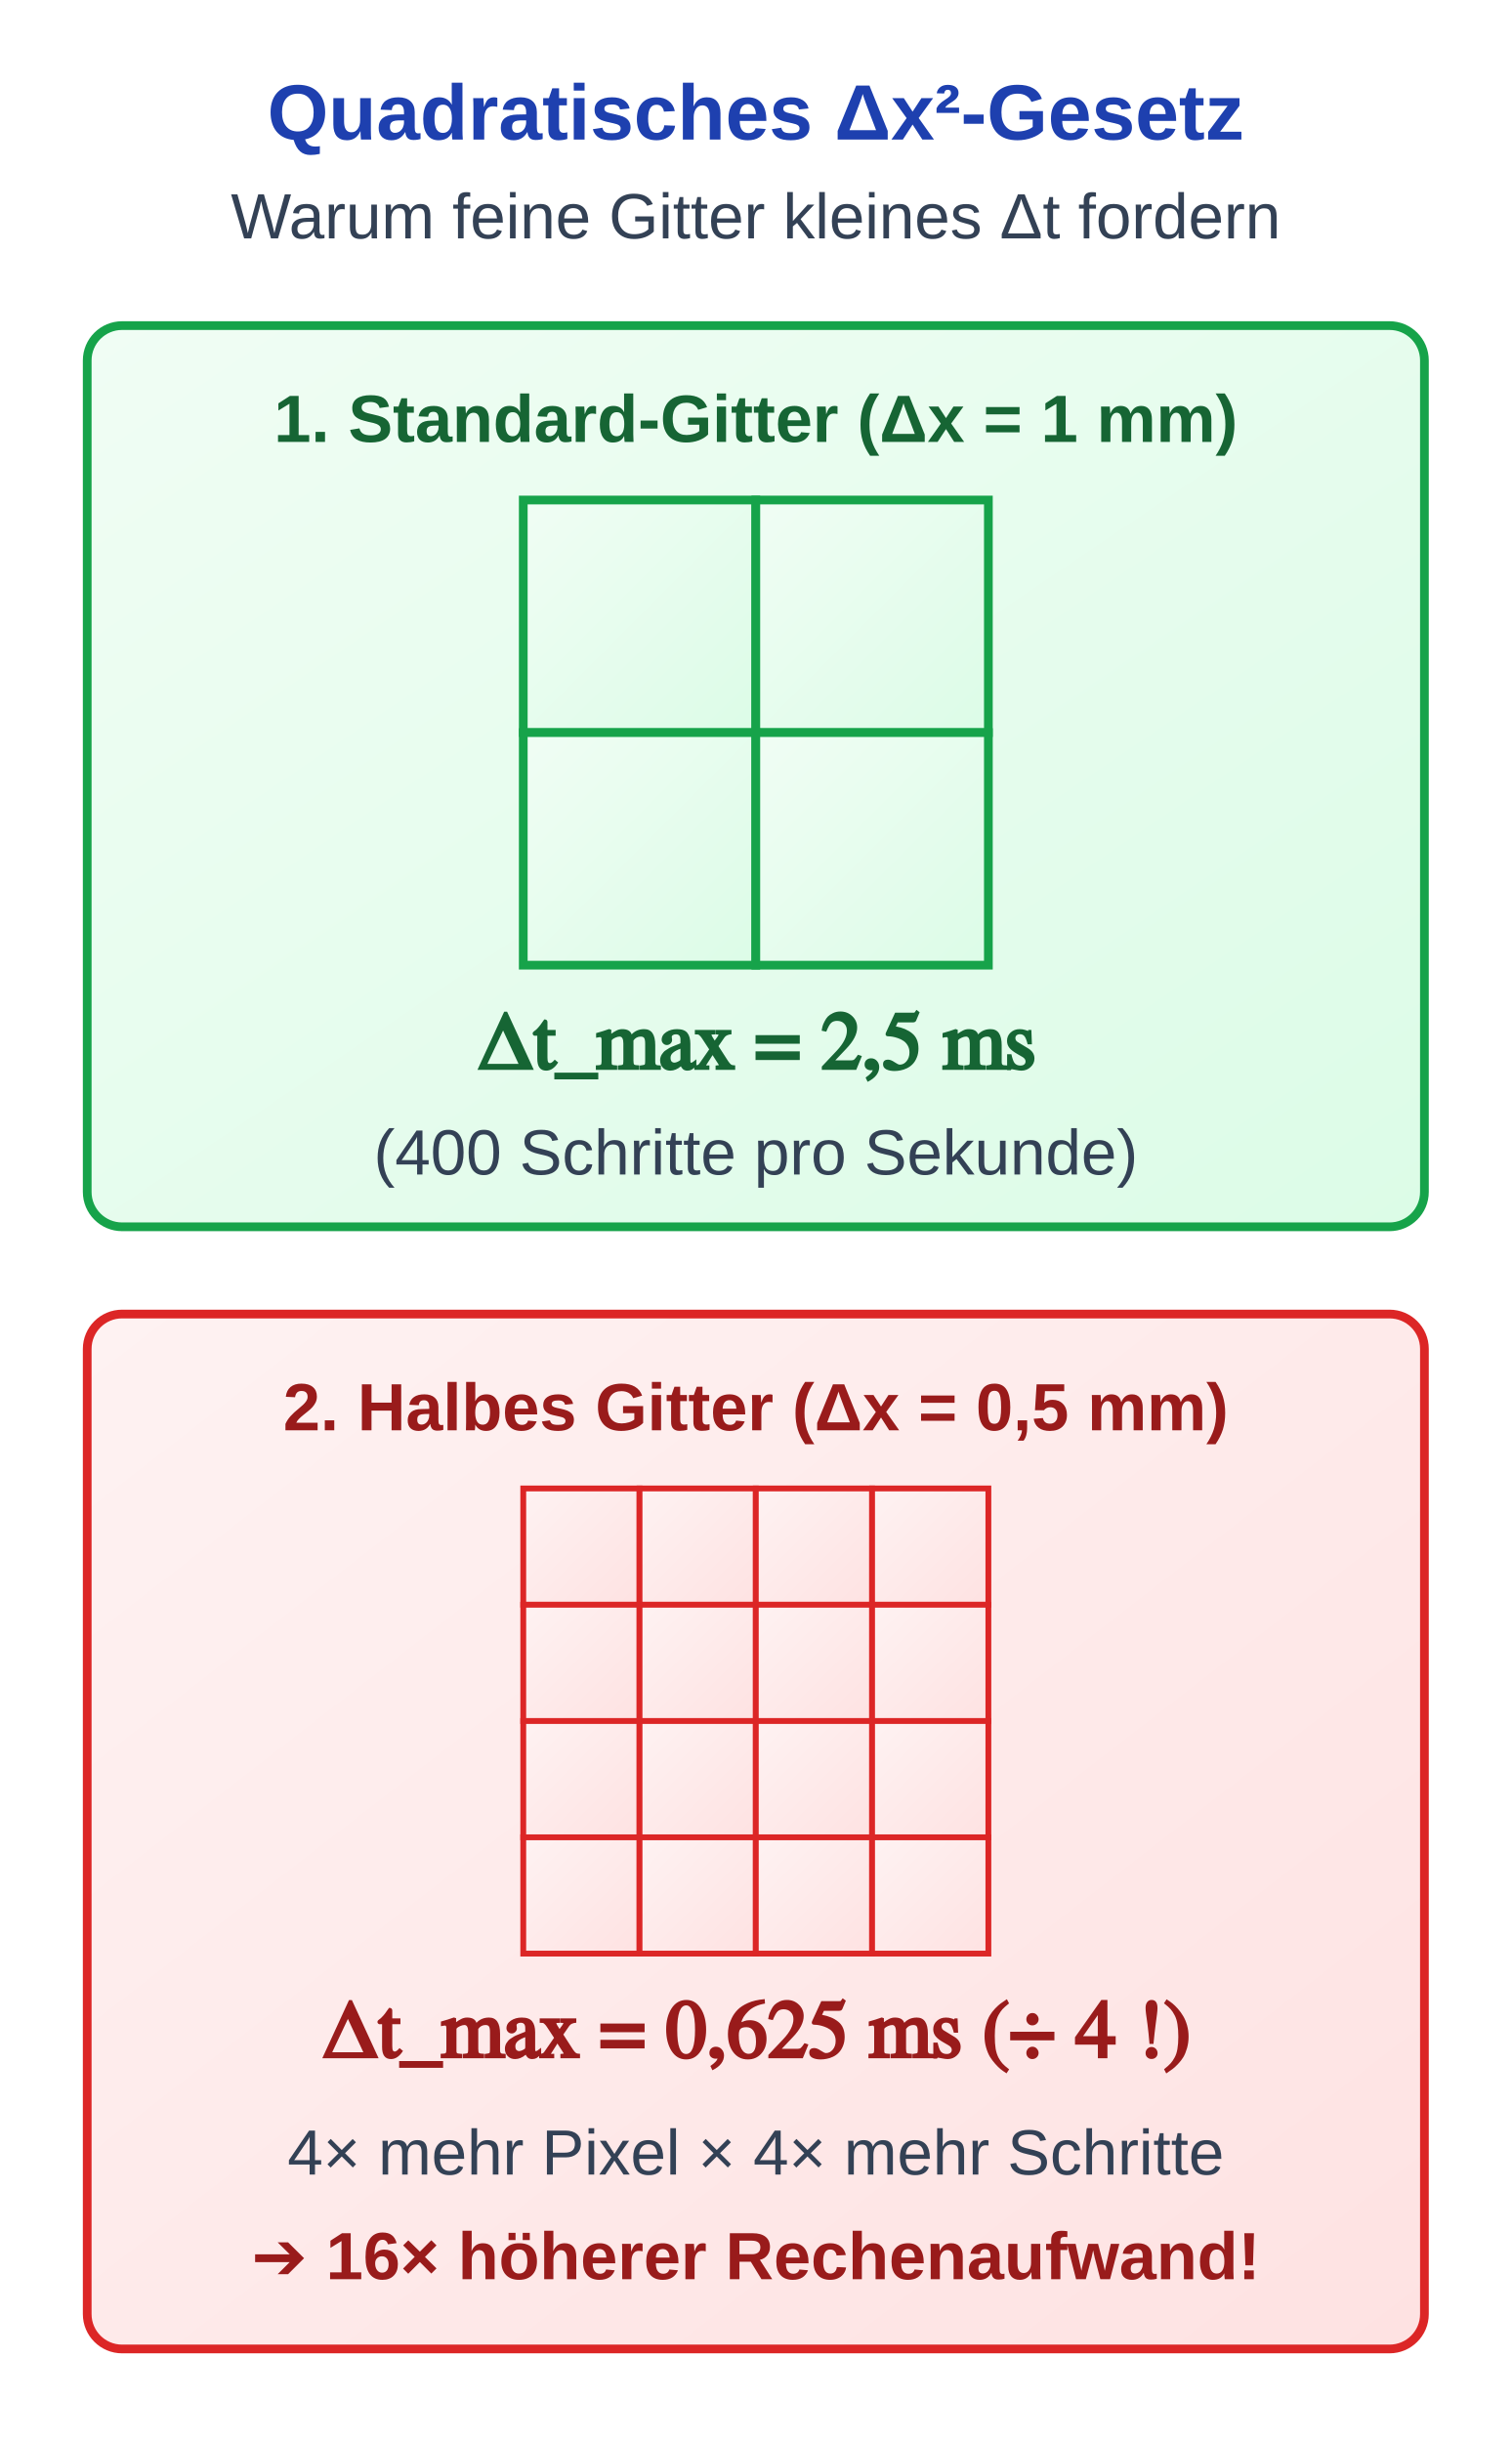
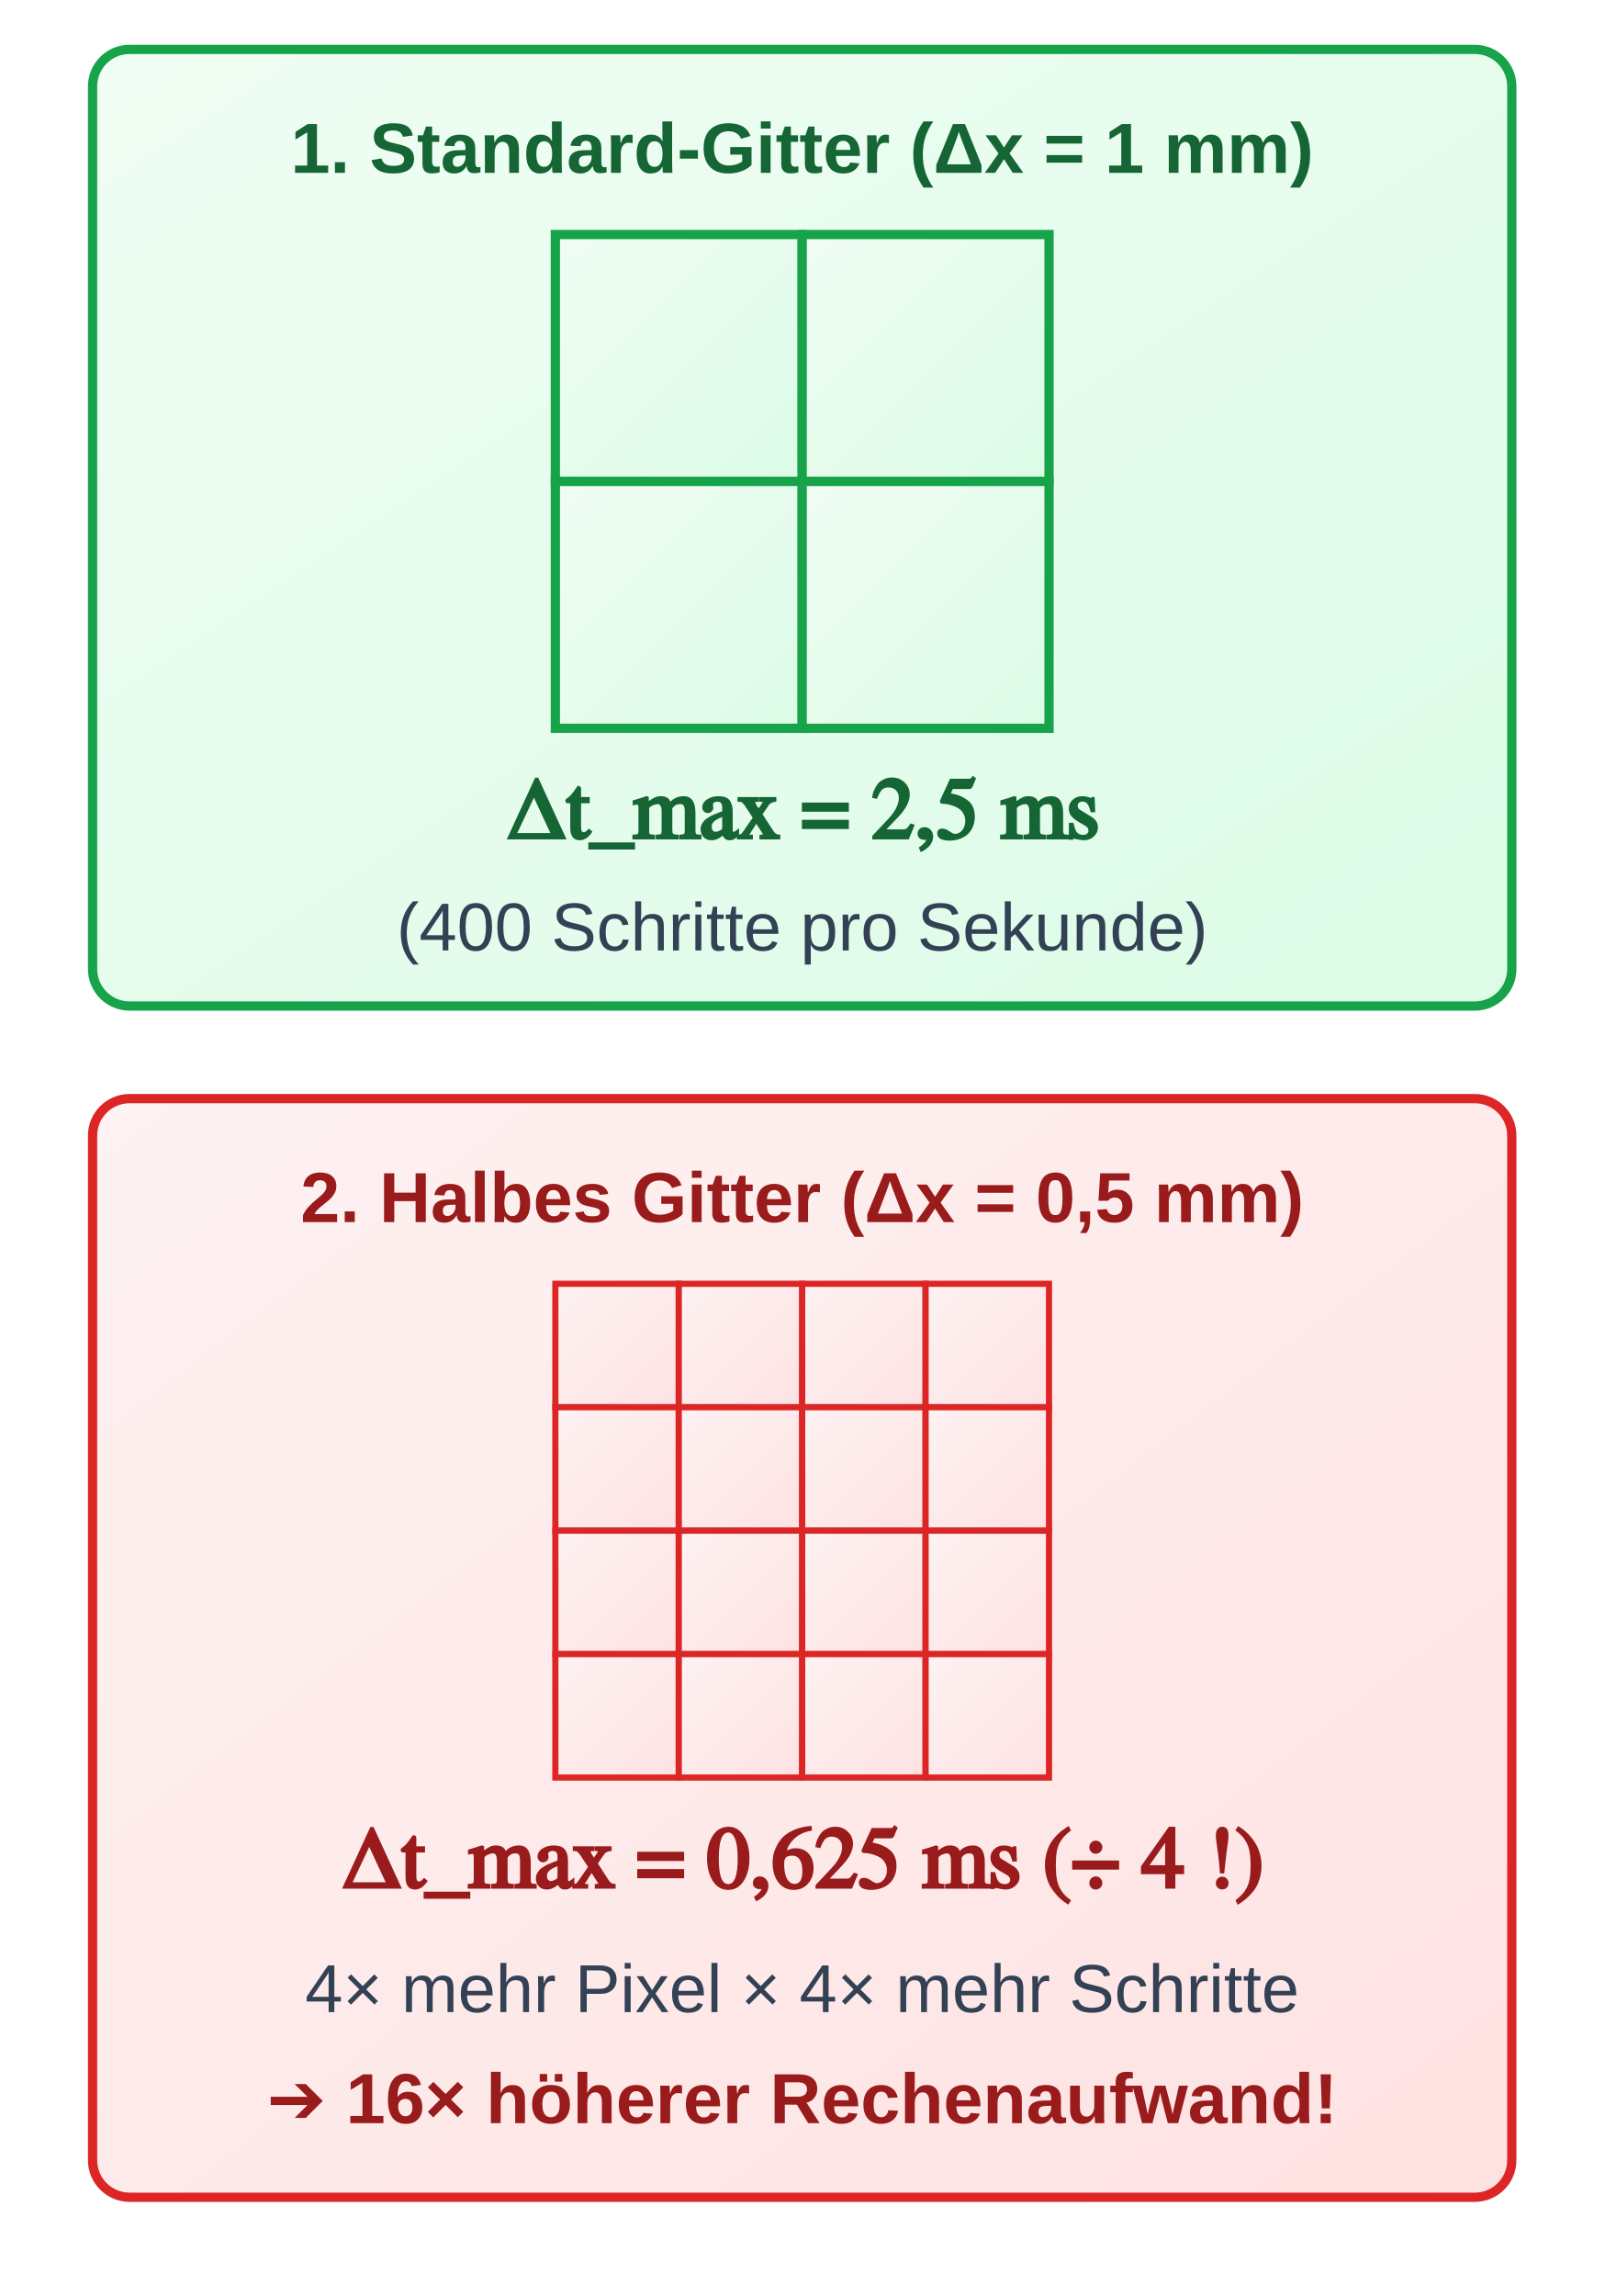
- <svg xmlns="http://www.w3.org/2000/svg" viewBox="0 0 260 420" width="260" height="420">
+ <svg xmlns="http://www.w3.org/2000/svg" viewBox="0 48 260 372" width="260" height="372">
  <defs>
-     <linearGradient id="grad-sem-primary" x1="0%" y1="0%" x2="100%" y2="100%">
-       <stop offset="0%" stop-color="#eff6ff" />
-       <stop offset="100%" stop-color="#dbeafe" />
-     </linearGradient>
    <linearGradient id="grad-sem-success" x1="0%" y1="0%" x2="100%" y2="100%">
      <stop offset="0%" stop-color="#f0fdf4" />
      <stop offset="100%" stop-color="#dcfce7" />
    </linearGradient>
    <linearGradient id="grad-sem-danger" x1="0%" y1="0%" x2="100%" y2="100%">
      <stop offset="0%" stop-color="#fef2f2" />
      <stop offset="100%" stop-color="#fee2e2" />
    </linearGradient>
    <linearGradient id="grad-sem-muted" x1="0%" y1="0%" x2="100%" y2="100%">
      <stop offset="0%" stop-color="#f8fafc" />
      <stop offset="100%" stop-color="#e2e8f0" />
    </linearGradient>
    <style>
      
/* @svg-palette:start */
-       .sem-primary { fill: url(#grad-sem-primary); stroke: #2563eb; }
-       .sem-primary-bg { fill: url(#grad-sem-primary); stroke: none; }
-       .sem-primary-stroke { stroke: #2563eb; }
-       .sem-primary-fill { fill: #2563eb; }
-       .sem-primary-text { fill: #1e40af; }
      .sem-success { fill: url(#grad-sem-success); stroke: #16a34a; }
      .sem-success-bg { fill: url(#grad-sem-success); stroke: none; }
      .sem-success-stroke { stroke: #16a34a; }
      .sem-success-fill { fill: #15803d; }
      .sem-success-text { fill: #166534; }
      .sem-danger { fill: url(#grad-sem-danger); stroke: #dc2626; }
      .sem-danger-bg { fill: url(#grad-sem-danger); stroke: none; }
      .sem-danger-stroke { stroke: #dc2626; }
      .sem-danger-fill { fill: #dc2626; }
      .sem-danger-text { fill: #991b1b; }
      .sem-muted { fill: url(#grad-sem-muted); stroke: #94a3b8; }
      .sem-muted-bg { fill: url(#grad-sem-muted); stroke: none; }
      .sem-muted-stroke { stroke: #94a3b8; }
      .sem-muted-fill { fill: #475569; }
      .sem-muted-text { fill: #334155; }
      /* @svg-palette:end */
.hdr { font-family: 'Segoe UI', Arial, sans-serif; font-size: 13.5px; font-weight: bold;  text-anchor: middle; }
      .sub { font-family: 'Segoe UI', Arial, sans-serif; font-size: 11px;  text-anchor: middle; }
      .lbl { font-family: 'Segoe UI', Arial, sans-serif; font-size: 11.5px; font-weight: bold; text-anchor: middle; }
      .math { font-family: 'Cambria Math', serif; font-size: 14px; font-weight: bold; text-anchor: middle; }
    </style>
  </defs>
-   <text x="130" y="24" class="hdr sem-primary-text">Quadratisches Δx²-Gesetz</text>
-   <text x="130" y="41" class="sub sem-muted-text">Warum feine Gitter kleines Δt fordern</text>
  <g transform="translate(15, 56)">
    <rect class="sem-success" width="230" height="155" rx="6" stroke-width="1.5" />
    <text x="115" y="20" class="lbl sem-success-text">1. Standard-Gitter (Δx = 1 mm)</text>
    <g transform="translate(75, 30)">
      <rect class="sem-success" x="0" y="0" width="40" height="40" stroke-width="1.5" />
      <rect class="sem-success" x="40" y="0" width="40" height="40" stroke-width="1.5" />
      <rect class="sem-success" x="0" y="40" width="40" height="40" stroke-width="1.5" />
      <rect class="sem-success" x="40" y="40" width="40" height="40" stroke-width="1.5" />
    </g>
    <text x="115" y="128" class="math sem-success-text">Δt_max = 2,5 ms</text>
    <text x="115" y="146" class="sub sem-muted-text sem-success-text">(400 Schritte pro Sekunde)</text>
  </g>
  <g transform="translate(15, 226)">
    <rect class="sem-danger" width="230" height="178" rx="6" stroke-width="1.5" />
    <text x="115" y="20" class="lbl sem-danger-text">2. Halbes Gitter (Δx = 0,5 mm)</text>
    <g class="sem-danger" transform="translate(75, 30)" stroke-width="1">
      <rect x="0" y="0" width="20" height="20" />
      <rect x="20" y="0" width="20" height="20" />
      <rect x="40" y="0" width="20" height="20" />
      <rect x="60" y="0" width="20" height="20" />
      <rect x="0" y="20" width="20" height="20" />
      <rect x="20" y="20" width="20" height="20" />
      <rect x="40" y="20" width="20" height="20" />
      <rect x="60" y="20" width="20" height="20" />
      <rect x="0" y="40" width="20" height="20" />
      <rect x="20" y="40" width="20" height="20" />
      <rect x="40" y="40" width="20" height="20" />
      <rect x="60" y="40" width="20" height="20" />
      <rect x="0" y="60" width="20" height="20" />
      <rect x="20" y="60" width="20" height="20" />
      <rect x="40" y="60" width="20" height="20" />
      <rect x="60" y="60" width="20" height="20" />
    </g>
    <text x="115" y="128" class="math sem-danger-text">Δt_max = 0,625 ms  (÷ 4 !)</text>
    <text x="115" y="148" class="sub sem-muted-text sem-danger-text">4× mehr Pixel × 4× mehr Schritte</text>
    <text x="115" y="166" class="lbl sem-danger-text">➔ 16× höherer Rechenaufwand!</text>
  </g>
</svg>
